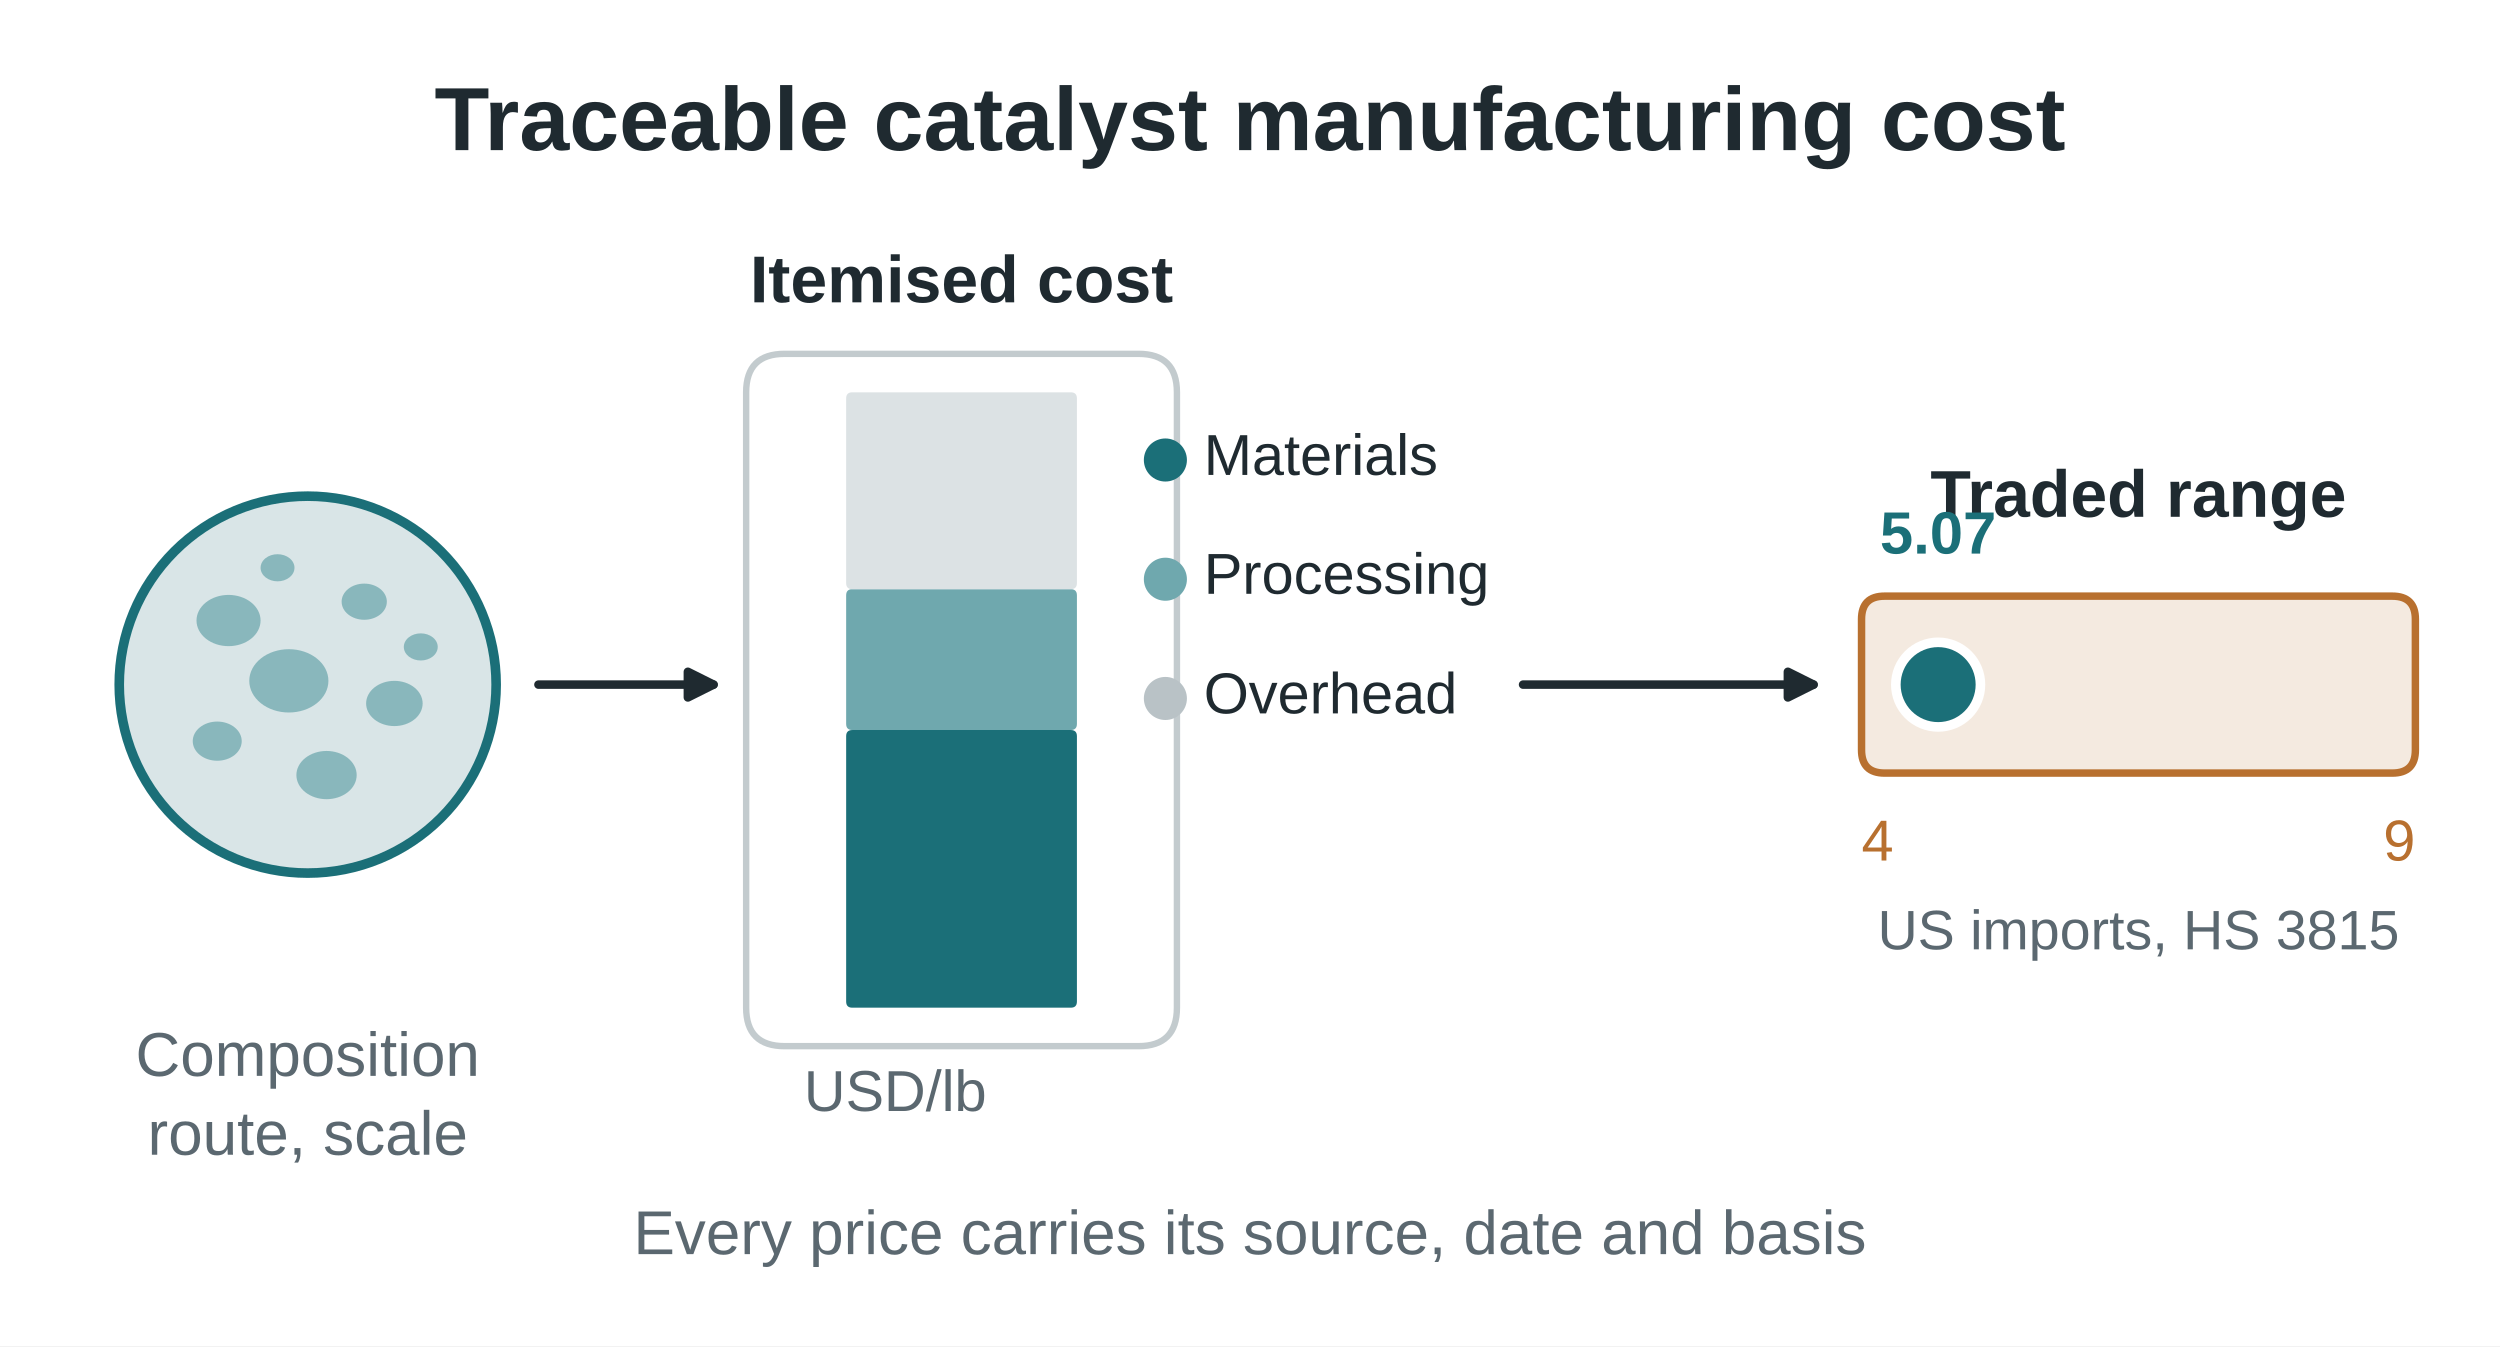
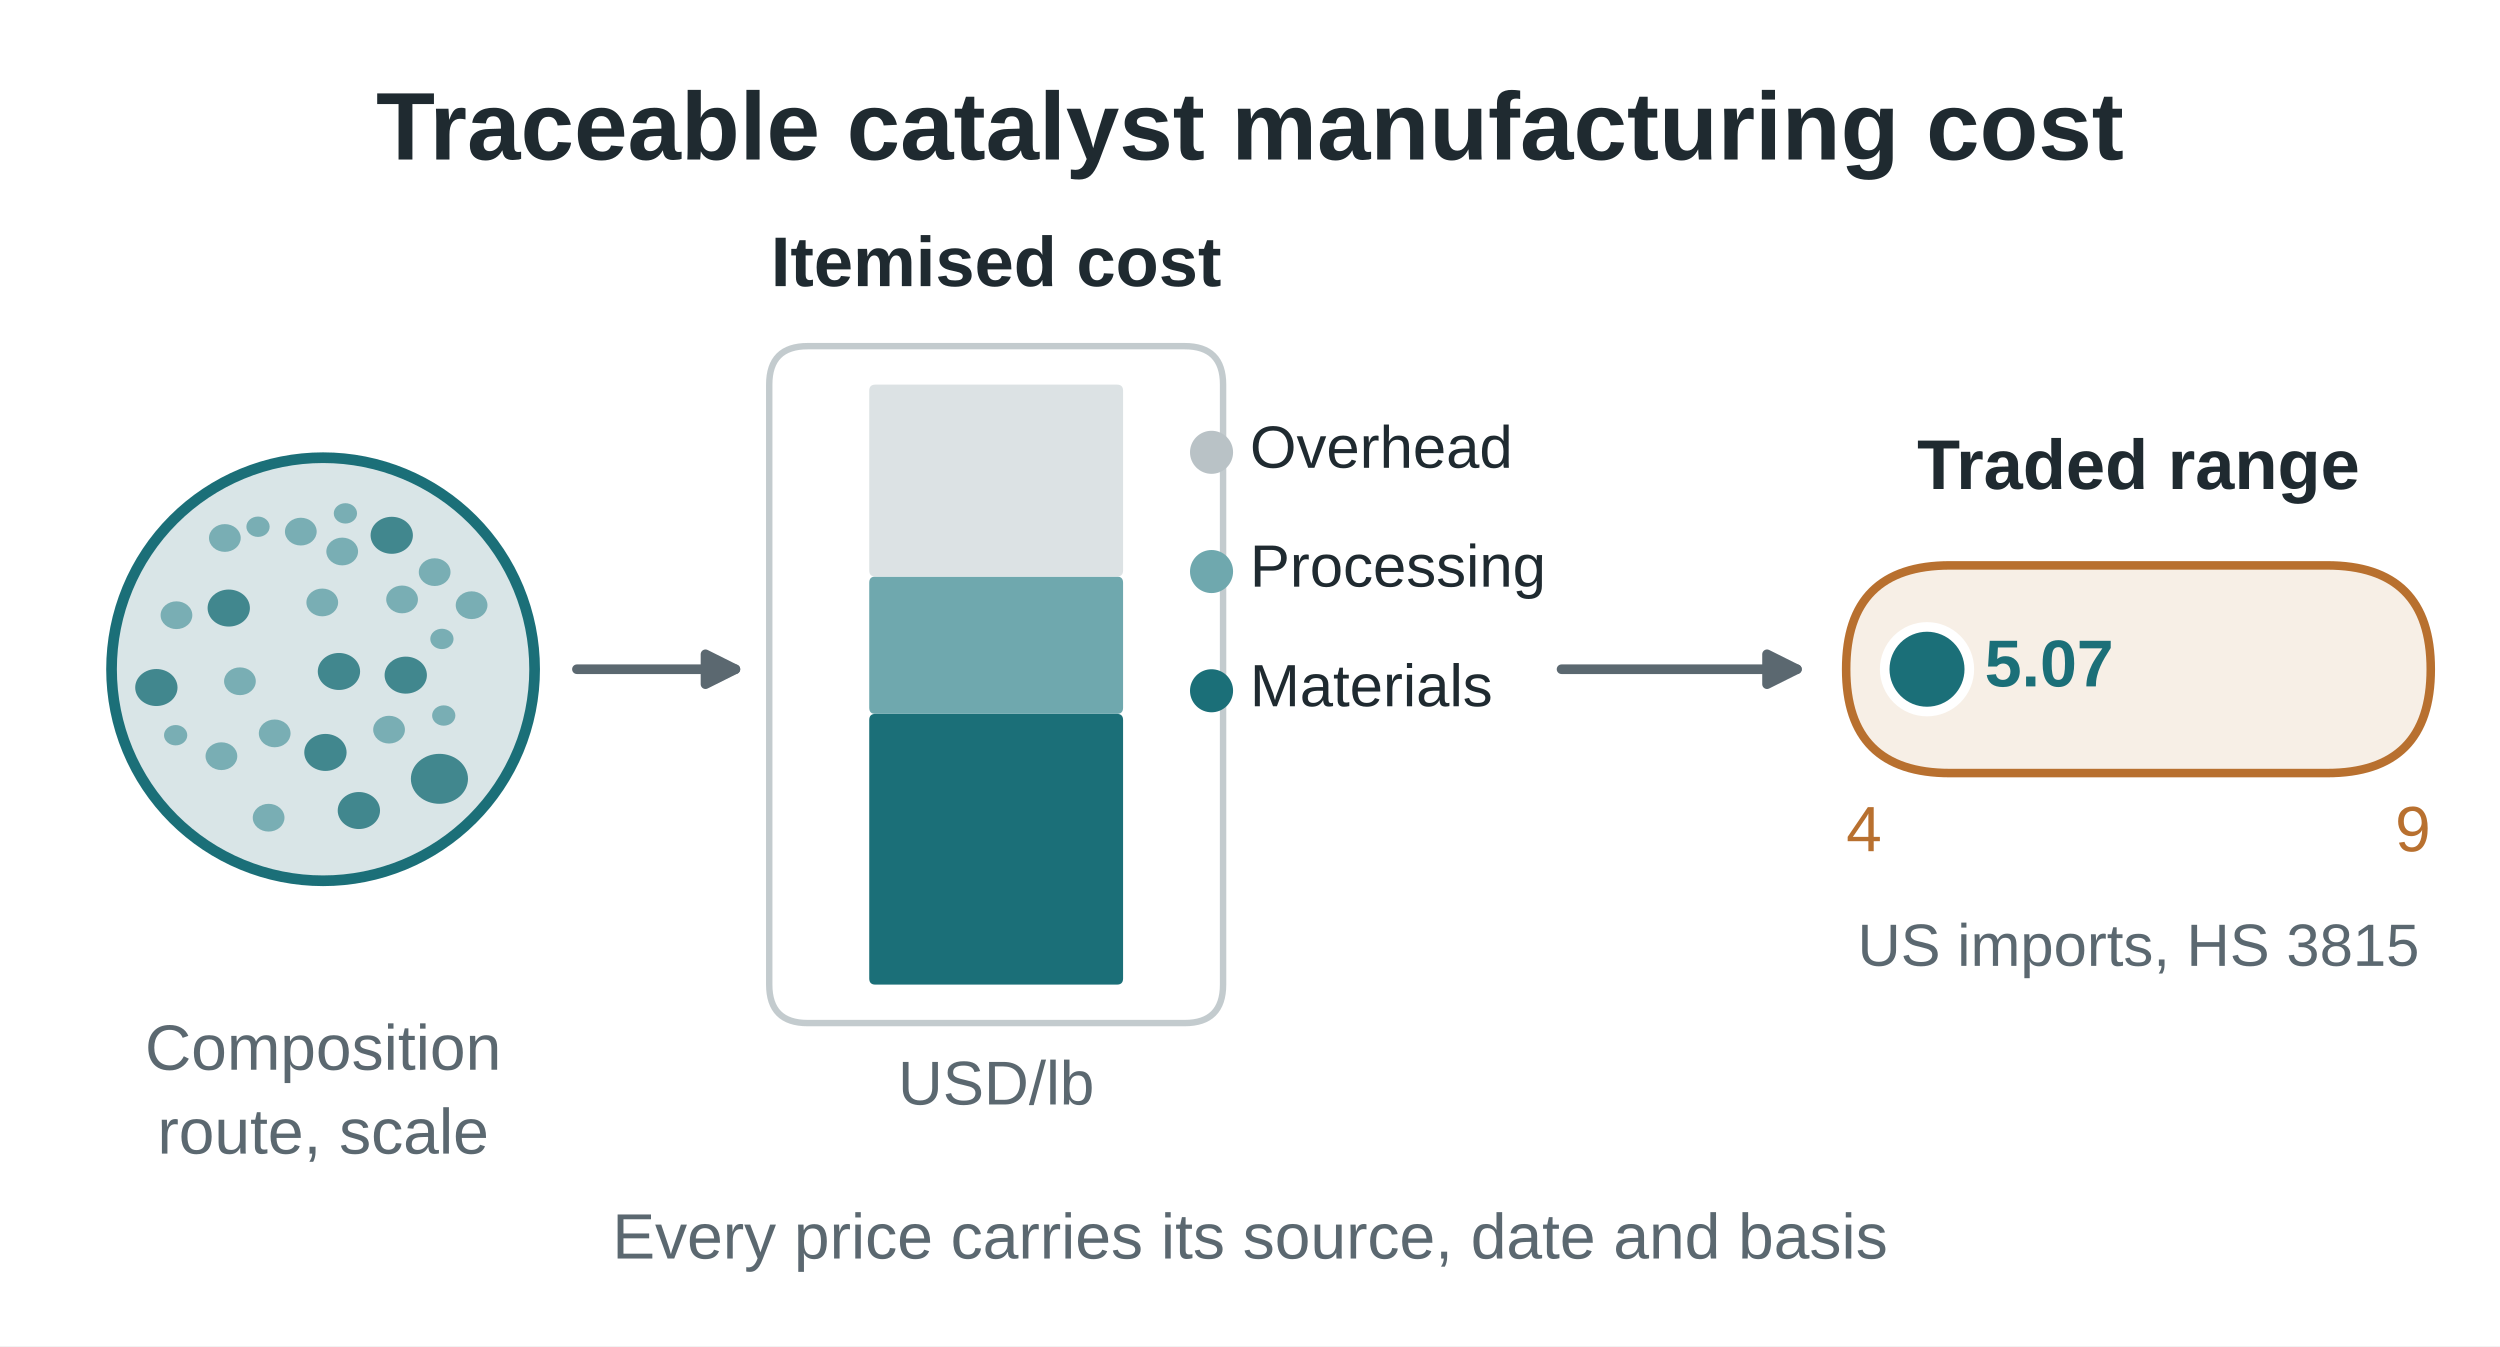
<svg xmlns="http://www.w3.org/2000/svg" width="234pt" height="126pt" viewBox="0 0 234 126" version="1.1">
  <defs>
    <style type="text/css">*{stroke-linejoin: round; stroke-linecap: butt}</style>
  </defs>
  <g id="figure_1">
    <g id="patch_1">
      <path d="M 0 126  L 234 126  L 234 0  L 0 0  z " style="fill: #ffffff" />
    </g>
    <g id="axes_1">
      <g id="patch_2">
-         <path d="M 73.44 97.92  L 106.56 97.92  Q 110.16 97.92 110.16 94.32  L 110.16 36.72  Q 110.16 33.12 106.56 33.12  L 73.44 33.12  Q 69.84 33.12 69.84 36.72  L 69.84 94.32  Q 69.84 97.92 73.44 97.92  z " clip-path="url(#pafa074ca18)" style="fill: #ffffff; stroke: #c3cbce; stroke-width: 0.6; stroke-linejoin: miter" />
+         <path d="M 75.6 95.76  L 110.88 95.76  Q 114.48 95.76 114.48 92.16  L 114.48 36  Q 114.48 32.4 110.88 32.4  L 75.6 32.4  Q 72 32.4 72 36  L 72 92.16  Q 72 95.76 75.6 95.76  z " clip-path="url(#pafa074ca18)" style="fill: #ffffff; stroke: #c3cbce; stroke-width: 0.6; stroke-linejoin: miter" />
      </g>
      <g id="patch_3">
-         <path d="M 79.776 94.32  L 100.224 94.32  Q 100.8 94.32 100.8 93.744  L 100.8 68.907  Q 100.8 68.331 100.224 68.331  L 79.776 68.331  Q 79.2 68.331 79.2 68.907  L 79.2 93.744  Q 79.2 94.32 79.776 94.32  z " clip-path="url(#pafa074ca18)" style="fill: #1b6f78" />
+         <path d="M 81.936 92.16  L 104.544 92.16  Q 105.12 92.16 105.12 91.584  L 105.12 67.396  Q 105.12 66.82 104.544 66.82  L 81.936 66.82  Q 81.36 66.82 81.36 67.396  L 81.36 91.584  Q 81.36 92.16 81.936 92.16  z " clip-path="url(#pafa074ca18)" style="fill: #1b6f78" />
      </g>
      <g id="patch_4">
-         <path d="M 79.776 68.331  L 100.224 68.331  Q 100.8 68.331 100.8 67.755  L 100.8 55.724  Q 100.8 55.148 100.224 55.148  L 79.776 55.148  Q 79.2 55.148 79.2 55.724  L 79.2 67.755  Q 79.2 68.331 79.776 68.331  z " clip-path="url(#pafa074ca18)" style="fill: #6fa8ae" />
+         <path d="M 81.936 66.82  L 104.544 66.82  Q 105.12 66.82 105.12 66.244  L 105.12 54.543  Q 105.12 53.967 104.544 53.967  L 81.936 53.967  Q 81.36 53.967 81.36 54.543  L 81.36 66.244  Q 81.36 66.82 81.936 66.82  z " clip-path="url(#pafa074ca18)" style="fill: #6fa8ae" />
      </g>
      <g id="patch_5">
-         <path d="M 79.776 55.148  L 100.224 55.148  Q 100.8 55.148 100.8 54.572  L 100.8 37.296  Q 100.8 36.72 100.224 36.72  L 79.776 36.72  Q 79.2 36.72 79.2 37.296  L 79.2 54.572  Q 79.2 55.148 79.776 55.148  z " clip-path="url(#pafa074ca18)" style="fill: #dce2e4" />
+         <path d="M 81.936 53.967  L 104.544 53.967  Q 105.12 53.967 105.12 53.391  L 105.12 36.576  Q 105.12 36 104.544 36  L 81.936 36  Q 81.36 36 81.36 36.576  L 81.36 53.391  Q 81.36 53.967 81.936 53.967  z " clip-path="url(#pafa074ca18)" style="fill: #dce2e4" />
      </g>
      <g id="patch_6">
-         <path d="M 109.08 45.072  C 109.615 45.072 110.127 44.86 110.506 44.482  C 110.884 44.103 111.096 43.591 111.096 43.056  C 111.096 42.521 110.884 42.009 110.506 41.63  C 110.127 41.252 109.615 41.04 109.08 41.04  C 108.545 41.04 108.033 41.252 107.654 41.63  C 107.276 42.009 107.064 42.521 107.064 43.056  C 107.064 43.591 107.276 44.103 107.654 44.482  C 108.033 44.86 108.545 45.072 109.08 45.072  z " clip-path="url(#pafa074ca18)" style="fill: #1b6f78" />
+         <path d="M 113.4 44.352  C 113.935 44.352 114.447 44.14 114.826 43.762  C 115.204 43.383 115.416 42.871 115.416 42.336  C 115.416 41.801 115.204 41.289 114.826 40.91  C 114.447 40.532 113.935 40.32 113.4 40.32  C 112.865 40.32 112.353 40.532 111.974 40.91  C 111.596 41.289 111.384 41.801 111.384 42.336  C 111.384 42.871 111.596 43.383 111.974 43.762  C 112.353 44.14 112.865 44.352 113.4 44.352  z " clip-path="url(#pafa074ca18)" style="fill: #b9c2c6" />
      </g>
      <g id="patch_7">
-         <path d="M 109.08 56.232  C 109.615 56.232 110.127 56.02 110.506 55.642  C 110.884 55.263 111.096 54.751 111.096 54.216  C 111.096 53.681 110.884 53.169 110.506 52.79  C 110.127 52.412 109.615 52.2 109.08 52.2  C 108.545 52.2 108.033 52.412 107.654 52.79  C 107.276 53.169 107.064 53.681 107.064 54.216  C 107.064 54.751 107.276 55.263 107.654 55.642  C 108.033 56.02 108.545 56.232 109.08 56.232  z " clip-path="url(#pafa074ca18)" style="fill: #6fa8ae" />
+         <path d="M 113.4 55.512  C 113.935 55.512 114.447 55.3 114.826 54.922  C 115.204 54.543 115.416 54.031 115.416 53.496  C 115.416 52.961 115.204 52.449 114.826 52.07  C 114.447 51.692 113.935 51.48 113.4 51.48  C 112.865 51.48 112.353 51.692 111.974 52.07  C 111.596 52.449 111.384 52.961 111.384 53.496  C 111.384 54.031 111.596 54.543 111.974 54.922  C 112.353 55.3 112.865 55.512 113.4 55.512  z " clip-path="url(#pafa074ca18)" style="fill: #6fa8ae" />
      </g>
      <g id="patch_8">
-         <path d="M 109.08 67.392  C 109.615 67.392 110.127 67.18 110.506 66.802  C 110.884 66.423 111.096 65.911 111.096 65.376  C 111.096 64.841 110.884 64.329 110.506 63.95  C 110.127 63.572 109.615 63.36 109.08 63.36  C 108.545 63.36 108.033 63.572 107.654 63.95  C 107.276 64.329 107.064 64.841 107.064 65.376  C 107.064 65.911 107.276 66.423 107.654 66.802  C 108.033 67.18 108.545 67.392 109.08 67.392  z " clip-path="url(#pafa074ca18)" style="fill: #b9c2c6" />
+         <path d="M 113.4 66.672  C 113.935 66.672 114.447 66.46 114.826 66.082  C 115.204 65.703 115.416 65.191 115.416 64.656  C 115.416 64.121 115.204 63.609 114.826 63.23  C 114.447 62.852 113.935 62.64 113.4 62.64  C 112.865 62.64 112.353 62.852 111.974 63.23  C 111.596 63.609 111.384 64.121 111.384 64.656  C 111.384 65.191 111.596 65.703 111.974 66.082  C 112.353 66.46 112.865 66.672 113.4 66.672  z " clip-path="url(#pafa074ca18)" style="fill: #1b6f78" />
      </g>
      <g id="patch_9">
-         <path d="M 176.4 72.36  L 223.92 72.36  Q 226.08 72.36 226.08 70.2  L 226.08 57.96  Q 226.08 55.8 223.92 55.8  L 176.4 55.8  Q 174.24 55.8 174.24 57.96  L 174.24 70.2  Q 174.24 72.36 176.4 72.36  z " clip-path="url(#pafa074ca18)" style="fill: #f4eae0; stroke: #b8702f; stroke-width: 0.7; stroke-linejoin: miter" />
+         <path d="M 182.52 72.36  L 217.8 72.36  Q 227.52 72.36 227.52 62.64  L 227.52 62.64  Q 227.52 52.92 217.8 52.92  L 182.52 52.92  Q 172.8 52.92 172.8 62.64  L 172.8 62.64  Q 172.8 72.36 182.52 72.36  z " clip-path="url(#pafa074ca18)" style="fill: #f7efe6; stroke: #b8702f; stroke-width: 0.8; stroke-linejoin: miter" />
      </g>
      <g id="patch_10">
-         <path d="M 50.4 64.08  Q 59.04 64.08 66.786 64.08  " clip-path="url(#pafa074ca18)" style="fill: none; stroke: #1f2a30; stroke-width: 0.8; stroke-linecap: round" />
-         <path d="M 64.386 62.88  L 66.786 64.08  L 64.386 65.28  z " clip-path="url(#pafa074ca18)" style="fill: #1f2a30; stroke: #1f2a30; stroke-width: 0.8; stroke-linecap: round" />
+         <path d="M 54 62.64  Q 61.92 62.64 68.834 62.64  " clip-path="url(#pafa074ca18)" style="fill: none; stroke: #5b6870; stroke-width: 0.9; stroke-linecap: round" />
+         <path d="M 66.034 61.24  L 68.834 62.64  L 66.034 64.04  z " clip-path="url(#pafa074ca18)" style="fill: #5b6870; stroke: #5b6870; stroke-width: 0.9; stroke-linecap: round" />
      </g>
      <g id="patch_11">
-         <path d="M 142.56 64.08  Q 156.6 64.08 169.746 64.08  " clip-path="url(#pafa074ca18)" style="fill: none; stroke: #1f2a30; stroke-width: 0.8; stroke-linecap: round" />
-         <path d="M 167.346 62.88  L 169.746 64.08  L 167.346 65.28  z " clip-path="url(#pafa074ca18)" style="fill: #1f2a30; stroke: #1f2a30; stroke-width: 0.8; stroke-linecap: round" />
+         <path d="M 146.16 62.64  Q 157.68 62.64 168.194 62.64  " clip-path="url(#pafa074ca18)" style="fill: none; stroke: #5b6870; stroke-width: 0.9; stroke-linecap: round" />
+         <path d="M 165.394 61.24  L 168.194 62.64  L 165.394 64.04  z " clip-path="url(#pafa074ca18)" style="fill: #5b6870; stroke: #5b6870; stroke-width: 0.9; stroke-linecap: round" />
      </g>
      <g id="patch_12">
-         <path d="M 28.8 81.72  C 33.478 81.72 37.965 79.861 41.273 76.553  C 44.581 73.245 46.44 68.758 46.44 64.08  C 46.44 59.402 44.581 54.915 41.273 51.607  C 37.965 48.299 33.478 46.44 28.8 46.44  C 24.122 46.44 19.635 48.299 16.327 51.607  C 13.019 54.915 11.16 59.402 11.16 64.08  C 11.16 68.758 13.019 73.245 16.327 76.553  C 19.635 79.861 24.122 81.72 28.8 81.72  z " clip-path="url(#pafa074ca18)" style="fill: #d9e5e7; stroke: #1b6f78; stroke-width: 0.9; stroke-linejoin: miter" />
+         <path d="M 30.24 82.44  C 35.491 82.44 40.528 80.354 44.241 76.641  C 47.954 72.928 50.04 67.891 50.04 62.64  C 50.04 57.389 47.954 52.352 44.241 48.639  C 40.528 44.926 35.491 42.84 30.24 42.84  C 24.989 42.84 19.952 44.926 16.239 48.639  C 12.526 52.352 10.44 57.389 10.44 62.64  C 10.44 67.891 12.526 72.928 16.239 76.641  C 19.952 80.354 24.989 82.44 30.24 82.44  z " clip-path="url(#pafa074ca18)" style="fill: #d9e5e7; stroke: #1b6f78; stroke-linejoin: miter" />
      </g>
      <g id="text_1">
-         <text style="font-weight: 700; font-size: 8.4px; font-family: 'Arial'; text-anchor: middle; fill: #1f2a30" x="117" y="14.053" transform="rotate(-0 117 14.0535)">Traceable catalyst manufacturing cost</text>
+         <text style="font-weight: 700; font-size: 9px; font-family: 'Arial'; text-anchor: middle; fill: #1f2a30" x="117" y="14.929" transform="rotate(-0 117 14.92875)">Traceable catalyst manufacturing cost</text>
      </g>
      <g id="patch_13">
-         <path d="M 21.391 60.481  C 22.186 60.481 22.949 60.229 23.512 59.779  C 24.074 59.329 24.39 58.719 24.39 58.082  C 24.39 57.446 24.074 56.836 23.512 56.386  C 22.949 55.936 22.186 55.683 21.391 55.683  C 20.596 55.683 19.833 55.936 19.271 56.386  C 18.708 56.836 18.392 57.446 18.392 58.082  C 18.392 58.719 18.708 59.329 19.271 59.779  C 19.833 60.229 20.596 60.481 21.391 60.481  z " clip-path="url(#pafa074ca18)" style="fill: #6fa8ae; opacity: 0.75" />
+         <path d="M 36.416 69.595  C 36.81 69.595 37.187 69.458 37.466 69.214  C 37.744 68.971 37.901 68.64 37.901 68.295  C 37.901 67.951 37.744 67.62 37.466 67.377  C 37.187 67.133 36.81 66.996 36.416 66.996  C 36.022 66.996 35.644 67.133 35.366 67.377  C 35.087 67.62 34.931 67.951 34.931 68.295  C 34.931 68.64 35.087 68.971 35.366 69.214  C 35.644 69.458 36.022 69.595 36.416 69.595  z " clip-path="url(#pafa074ca18)" style="fill: #6fa8ae; opacity: 0.9" />
      </g>
      <g id="patch_14">
-         <path d="M 34.092 58.012  C 34.653 58.012 35.192 57.833 35.589 57.516  C 35.986 57.198 36.209 56.768 36.209 56.318  C 36.209 55.869 35.986 55.439 35.589 55.121  C 35.192 54.803 34.653 54.625 34.092 54.625  C 33.531 54.625 32.992 54.803 32.595 55.121  C 32.198 55.439 31.975 55.869 31.975 56.318  C 31.975 56.768 32.198 57.198 32.595 57.516  C 32.992 57.833 33.531 58.012 34.092 58.012  z " clip-path="url(#pafa074ca18)" style="fill: #6fa8ae; opacity: 0.75" />
+         <path d="M 16.44 69.769  C 16.729 69.769 17.006 69.669 17.21 69.49  C 17.415 69.311 17.529 69.069 17.529 68.816  C 17.529 68.563 17.415 68.321 17.21 68.142  C 17.006 67.964 16.729 67.863 16.44 67.863  C 16.152 67.863 15.875 67.964 15.67 68.142  C 15.466 68.321 15.351 68.563 15.351 68.816  C 15.351 69.069 15.466 69.311 15.67 69.49  C 15.875 69.669 16.152 69.769 16.44 69.769  z " clip-path="url(#pafa074ca18)" style="fill: #6fa8ae; opacity: 0.9" />
      </g>
      <g id="patch_15">
-         <path d="M 27.036 66.691  C 28.018 66.691 28.961 66.378 29.655 65.823  C 30.35 65.267 30.74 64.513 30.74 63.727  C 30.74 62.941 30.35 62.187 29.655 61.632  C 28.961 61.076 28.018 60.764 27.036 60.764  C 26.054 60.764 25.111 61.076 24.417 61.632  C 23.722 62.187 23.332 62.941 23.332 63.727  C 23.332 64.513 23.722 65.267 24.417 65.823  C 25.111 66.378 26.054 66.691 27.036 66.691  z " clip-path="url(#pafa074ca18)" style="fill: #6fa8ae; opacity: 0.75" />
+         <path d="M 36.667 51.837  C 37.192 51.837 37.696 51.655 38.067 51.33  C 38.439 51.005 38.647 50.564 38.647 50.105  C 38.647 49.645 38.439 49.205 38.067 48.88  C 37.696 48.555 37.192 48.372 36.667 48.372  C 36.142 48.372 35.638 48.555 35.267 48.88  C 34.896 49.205 34.687 49.645 34.687 50.105  C 34.687 50.564 34.896 51.005 35.267 51.33  C 35.638 51.655 36.142 51.837 36.667 51.837  z " clip-path="url(#pafa074ca18)" style="fill: #1b6f78; opacity: 0.8" />
      </g>
      <g id="patch_16">
-         <path d="M 36.914 67.961  C 37.616 67.961 38.289 67.738 38.785 67.341  C 39.282 66.944 39.56 66.405 39.56 65.844  C 39.56 65.283 39.282 64.744 38.785 64.347  C 38.289 63.95 37.616 63.727 36.914 63.727  C 36.213 63.727 35.54 63.95 35.043 64.347  C 34.547 64.744 34.268 65.283 34.268 65.844  C 34.268 66.405 34.547 66.944 35.043 67.341  C 35.54 67.738 36.213 67.961 36.914 67.961  z " clip-path="url(#pafa074ca18)" style="fill: #6fa8ae; opacity: 0.75" />
+         <path d="M 25.143 77.836  C 25.537 77.836 25.915 77.699 26.193 77.456  C 26.472 77.212 26.628 76.882 26.628 76.537  C 26.628 76.192 26.472 75.862 26.193 75.618  C 25.915 75.375 25.537 75.238 25.143 75.238  C 24.749 75.238 24.372 75.375 24.093 75.618  C 23.815 75.862 23.658 76.192 23.658 76.537  C 23.658 76.882 23.815 77.212 24.093 77.456  C 24.372 77.699 24.749 77.836 25.143 77.836  z " clip-path="url(#pafa074ca18)" style="fill: #6fa8ae; opacity: 0.9" />
      </g>
      <g id="patch_17">
-         <path d="M 20.333 71.207  C 20.941 71.207 21.524 71.013 21.954 70.669  C 22.384 70.325 22.626 69.859 22.626 69.372  C 22.626 68.885 22.384 68.419 21.954 68.075  C 21.524 67.731 20.941 67.537 20.333 67.537  C 19.725 67.537 19.141 67.731 18.711 68.075  C 18.281 68.419 18.04 68.885 18.04 69.372  C 18.04 69.859 18.281 70.325 18.711 70.669  C 19.141 71.013 19.725 71.207 20.333 71.207  z " clip-path="url(#pafa074ca18)" style="fill: #6fa8ae; opacity: 0.75" />
+         <path d="M 14.635 66.085  C 15.16 66.085 15.664 65.902 16.035 65.577  C 16.406 65.252 16.615 64.812 16.615 64.352  C 16.615 63.893 16.406 63.452 16.035 63.127  C 15.664 62.802 15.16 62.62 14.635 62.62  C 14.11 62.62 13.606 62.802 13.235 63.127  C 12.863 63.452 12.655 63.893 12.655 64.352  C 12.655 64.812 12.863 65.252 13.235 65.577  C 13.606 65.902 14.11 66.085 14.635 66.085  z " clip-path="url(#pafa074ca18)" style="fill: #1b6f78; opacity: 0.8" />
      </g>
      <g id="patch_18">
-         <path d="M 30.564 74.805  C 31.313 74.805 32.03 74.567 32.56 74.144  C 33.089 73.72 33.386 73.146 33.386 72.547  C 33.386 71.948 33.089 71.374 32.56 70.951  C 32.03 70.527 31.313 70.289 30.564 70.289  C 29.815 70.289 29.098 70.527 28.568 70.951  C 28.039 71.374 27.742 71.948 27.742 72.547  C 27.742 73.146 28.039 73.72 28.568 74.144  C 29.098 74.567 29.815 74.805 30.564 74.805  z " clip-path="url(#pafa074ca18)" style="fill: #6fa8ae; opacity: 0.75" />
+         <path d="M 30.164 57.688  C 30.558 57.688 30.936 57.551 31.214 57.307  C 31.493 57.063 31.649 56.733 31.649 56.388  C 31.649 56.044 31.493 55.713 31.214 55.469  C 30.936 55.226 30.558 55.089 30.164 55.089  C 29.77 55.089 29.392 55.226 29.114 55.469  C 28.836 55.713 28.679 56.044 28.679 56.388  C 28.679 56.733 28.836 57.063 29.114 57.307  C 29.392 57.551 29.77 57.688 30.164 57.688  z " clip-path="url(#pafa074ca18)" style="fill: #6fa8ae; opacity: 0.9" />
      </g>
      <g id="patch_19">
-         <path d="M 25.978 54.413  C 26.399 54.413 26.802 54.279 27.1 54.041  C 27.398 53.803 27.565 53.48 27.565 53.143  C 27.565 52.806 27.398 52.483 27.1 52.245  C 26.802 52.007 26.399 51.873 25.978 51.873  C 25.557 51.873 25.153 52.007 24.855 52.245  C 24.557 52.483 24.39 52.806 24.39 53.143  C 24.39 53.48 24.557 53.803 24.855 54.041  C 25.153 54.279 25.557 54.413 25.978 54.413  z " clip-path="url(#pafa074ca18)" style="fill: #6fa8ae; opacity: 0.75" />
+         <path d="M 37.634 57.406  C 38.028 57.406 38.405 57.269 38.684 57.025  C 38.962 56.781 39.119 56.451 39.119 56.106  C 39.119 55.762 38.962 55.431 38.684 55.187  C 38.405 54.944 38.028 54.807 37.634 54.807  C 37.24 54.807 36.862 54.944 36.584 55.187  C 36.305 55.431 36.149 55.762 36.149 56.106  C 36.149 56.451 36.305 56.781 36.584 57.025  C 36.862 57.269 37.24 57.406 37.634 57.406  z " clip-path="url(#pafa074ca18)" style="fill: #6fa8ae; opacity: 0.9" />
      </g>
      <g id="patch_20">
-         <path d="M 39.384 61.822  C 39.805 61.822 40.209 61.688 40.507 61.45  C 40.804 61.212 40.972 60.889 40.972 60.552  C 40.972 60.215 40.804 59.892 40.507 59.654  C 40.209 59.416 39.805 59.282 39.384 59.282  C 38.963 59.282 38.559 59.416 38.261 59.654  C 37.964 59.892 37.796 60.215 37.796 60.552  C 37.796 60.889 37.964 61.212 38.261 61.45  C 38.559 61.688 38.963 61.822 39.384 61.822  z " clip-path="url(#pafa074ca18)" style="fill: #6fa8ae; opacity: 0.75" />
+         <path d="M 33.59 77.598  C 34.115 77.598 34.619 77.416 34.99 77.091  C 35.361 76.766 35.57 76.325 35.57 75.866  C 35.57 75.406 35.361 74.966 34.99 74.641  C 34.619 74.316 34.115 74.133 33.59 74.133  C 33.065 74.133 32.561 74.316 32.19 74.641  C 31.819 74.966 31.61 75.406 31.61 75.866  C 31.61 76.325 31.819 76.766 32.19 77.091  C 32.561 77.416 33.065 77.598 33.59 77.598  z " clip-path="url(#pafa074ca18)" style="fill: #1b6f78; opacity: 0.8" />
+       </g>
+       <g id="patch_21">
+         <path d="M 20.724 72.079  C 21.117 72.079 21.495 71.942 21.774 71.698  C 22.052 71.454 22.209 71.124 22.209 70.779  C 22.209 70.435 22.052 70.104 21.774 69.86  C 21.495 69.617 21.117 69.48 20.724 69.48  C 20.33 69.48 19.952 69.617 19.674 69.86  C 19.395 70.104 19.239 70.435 19.239 70.779  C 19.239 71.124 19.395 71.454 19.674 71.698  C 19.952 71.942 20.33 72.079 20.724 72.079  z " clip-path="url(#pafa074ca18)" style="fill: #6fa8ae; opacity: 0.9" />
+       </g>
+       <g id="patch_22">
+         <path d="M 16.517 58.884  C 16.911 58.884 17.289 58.747 17.567 58.503  C 17.846 58.26 18.002 57.929 18.002 57.584  C 18.002 57.24 17.846 56.909 17.567 56.666  C 17.289 56.422 16.911 56.285 16.517 56.285  C 16.123 56.285 15.746 56.422 15.467 56.666  C 15.189 56.909 15.032 57.24 15.032 57.584  C 15.032 57.929 15.189 58.26 15.467 58.503  C 15.746 58.747 16.123 58.884 16.517 58.884  z " clip-path="url(#pafa074ca18)" style="fill: #6fa8ae; opacity: 0.9" />
+       </g>
+       <g id="patch_23">
+         <path d="M 31.725 64.582  C 32.25 64.582 32.754 64.399 33.125 64.074  C 33.497 63.749 33.705 63.308 33.705 62.849  C 33.705 62.39 33.497 61.949 33.125 61.624  C 32.754 61.299 32.25 61.117 31.725 61.117  C 31.2 61.117 30.697 61.299 30.325 61.624  C 29.954 61.949 29.745 62.39 29.745 62.849  C 29.745 63.308 29.954 63.749 30.325 64.074  C 30.697 64.399 31.2 64.582 31.725 64.582  z " clip-path="url(#pafa074ca18)" style="fill: #1b6f78; opacity: 0.8" />
+       </g>
+       <g id="patch_24">
+         <path d="M 37.978 64.925  C 38.504 64.925 39.007 64.742 39.379 64.417  C 39.75 64.093 39.958 63.652 39.958 63.192  C 39.958 62.733 39.75 62.292 39.379 61.967  C 39.007 61.642 38.504 61.46 37.978 61.46  C 37.453 61.46 36.95 61.642 36.578 61.967  C 36.207 62.292 35.998 62.733 35.998 63.192  C 35.998 63.652 36.207 64.093 36.578 64.417  C 36.95 64.742 37.453 64.925 37.978 64.925  z " clip-path="url(#pafa074ca18)" style="fill: #1b6f78; opacity: 0.8" />
+       </g>
+       <g id="patch_25">
+         <path d="M 44.141 57.947  C 44.535 57.947 44.913 57.81 45.191 57.566  C 45.47 57.323 45.626 56.992 45.626 56.648  C 45.626 56.303 45.47 55.972 45.191 55.729  C 44.913 55.485 44.535 55.348 44.141 55.348  C 43.747 55.348 43.37 55.485 43.091 55.729  C 42.813 55.972 42.656 56.303 42.656 56.648  C 42.656 56.992 42.813 57.323 43.091 57.566  C 43.37 57.81 43.747 57.947 44.141 57.947  z " clip-path="url(#pafa074ca18)" style="fill: #6fa8ae; opacity: 0.9" />
+       </g>
+       <g id="patch_26">
+         <path d="M 30.46 72.16  C 30.985 72.16 31.488 71.978 31.86 71.653  C 32.231 71.328 32.44 70.887 32.44 70.428  C 32.44 69.968 32.231 69.528 31.86 69.203  C 31.488 68.878 30.985 68.695 30.46 68.695  C 29.935 68.695 29.431 68.878 29.06 69.203  C 28.688 69.528 28.48 69.968 28.48 70.428  C 28.48 70.887 28.688 71.328 29.06 71.653  C 29.431 71.978 29.935 72.16 30.46 72.16  z " clip-path="url(#pafa074ca18)" style="fill: #1b6f78; opacity: 0.8" />
+       </g>
+       <g id="patch_27">
+         <path d="M 41.131 75.237  C 41.839 75.237 42.519 74.991 43.021 74.552  C 43.522 74.113 43.804 73.518 43.804 72.898  C 43.804 72.278 43.522 71.683 43.021 71.244  C 42.519 70.806 41.839 70.559 41.131 70.559  C 40.422 70.559 39.742 70.806 39.24 71.244  C 38.739 71.683 38.458 72.278 38.458 72.898  C 38.458 73.518 38.739 74.113 39.24 74.552  C 39.742 74.991 40.422 75.237 41.131 75.237  z " clip-path="url(#pafa074ca18)" style="fill: #1b6f78; opacity: 0.8" />
+       </g>
+       <g id="patch_28">
+         <path d="M 22.458 65.066  C 22.852 65.066 23.229 64.929 23.508 64.685  C 23.786 64.442 23.943 64.111 23.943 63.767  C 23.943 63.422 23.786 63.091 23.508 62.848  C 23.229 62.604 22.852 62.467 22.458 62.467  C 22.064 62.467 21.686 62.604 21.408 62.848  C 21.129 63.091 20.973 63.422 20.973 63.767  C 20.973 64.111 21.129 64.442 21.408 64.685  C 21.686 64.929 22.064 65.066 22.458 65.066  z " clip-path="url(#pafa074ca18)" style="fill: #6fa8ae; opacity: 0.9" />
+       </g>
+       <g id="patch_29">
+         <path d="M 41.534 67.926  C 41.823 67.926 42.1 67.826 42.304 67.647  C 42.508 67.469 42.623 67.226 42.623 66.974  C 42.623 66.721 42.508 66.478 42.304 66.3  C 42.1 66.121 41.823 66.021 41.534 66.021  C 41.245 66.021 40.968 66.121 40.764 66.3  C 40.56 66.478 40.445 66.721 40.445 66.974  C 40.445 67.226 40.56 67.469 40.764 67.647  C 40.968 67.826 41.245 67.926 41.534 67.926  z " clip-path="url(#pafa074ca18)" style="fill: #6fa8ae; opacity: 0.9" />
+       </g>
+       <g id="patch_30">
+         <path d="M 25.711 69.945  C 26.105 69.945 26.483 69.808 26.761 69.564  C 27.04 69.32 27.196 68.99 27.196 68.645  C 27.196 68.301 27.04 67.97 26.761 67.726  C 26.483 67.483 26.105 67.346 25.711 67.346  C 25.317 67.346 24.939 67.483 24.661 67.726  C 24.383 67.97 24.226 68.301 24.226 68.645  C 24.226 68.99 24.383 69.32 24.661 69.564  C 24.939 69.808 25.317 69.945 25.711 69.945  z " clip-path="url(#pafa074ca18)" style="fill: #6fa8ae; opacity: 0.9" />
+       </g>
+       <g id="patch_31">
+         <path d="M 21.047 51.655  C 21.441 51.655 21.819 51.518 22.098 51.274  C 22.376 51.031 22.532 50.7 22.532 50.356  C 22.532 50.011 22.376 49.68 22.098 49.437  C 21.819 49.193 21.441 49.056 21.047 49.056  C 20.654 49.056 20.276 49.193 19.997 49.437  C 19.719 49.68 19.562 50.011 19.562 50.356  C 19.562 50.7 19.719 51.031 19.997 51.274  C 20.276 51.518 20.654 51.655 21.047 51.655  z " clip-path="url(#pafa074ca18)" style="fill: #6fa8ae; opacity: 0.9" />
+       </g>
+       <g id="patch_32">
+         <path d="M 41.363 60.756  C 41.652 60.756 41.929 60.656 42.133 60.477  C 42.337 60.298 42.452 60.056 42.452 59.803  C 42.452 59.55 42.337 59.308 42.133 59.129  C 41.929 58.951 41.652 58.85 41.363 58.85  C 41.074 58.85 40.797 58.951 40.593 59.129  C 40.389 59.308 40.274 59.55 40.274 59.803  C 40.274 60.056 40.389 60.298 40.593 60.477  C 40.797 60.656 41.074 60.756 41.363 60.756  z " clip-path="url(#pafa074ca18)" style="fill: #6fa8ae; opacity: 0.9" />
+       </g>
+       <g id="patch_33">
+         <path d="M 32.03 52.92  C 32.423 52.92 32.801 52.783 33.08 52.539  C 33.358 52.295 33.515 51.965 33.515 51.62  C 33.515 51.276 33.358 50.945 33.08 50.701  C 32.801 50.458 32.423 50.321 32.03 50.321  C 31.636 50.321 31.258 50.458 30.98 50.701  C 30.701 50.945 30.545 51.276 30.545 51.62  C 30.545 51.965 30.701 52.295 30.98 52.539  C 31.258 52.783 31.636 52.92 32.03 52.92  z " clip-path="url(#pafa074ca18)" style="fill: #6fa8ae; opacity: 0.9" />
+       </g>
+       <g id="patch_34">
+         <path d="M 28.156 51.059  C 28.55 51.059 28.928 50.922 29.206 50.678  C 29.485 50.435 29.641 50.104 29.641 49.759  C 29.641 49.415 29.485 49.084 29.206 48.841  C 28.928 48.597 28.55 48.46 28.156 48.46  C 27.762 48.46 27.385 48.597 27.106 48.841  C 26.828 49.084 26.671 49.415 26.671 49.759  C 26.671 50.104 26.828 50.435 27.106 50.678  C 27.385 50.922 27.762 51.059 28.156 51.059  z " clip-path="url(#pafa074ca18)" style="fill: #6fa8ae; opacity: 0.9" />
+       </g>
+       <g id="patch_35">
+         <path d="M 24.15 50.256  C 24.439 50.256 24.716 50.155 24.92 49.977  C 25.124 49.798 25.239 49.556 25.239 49.303  C 25.239 49.05 25.124 48.808 24.92 48.629  C 24.716 48.45 24.439 48.35 24.15 48.35  C 23.861 48.35 23.584 48.45 23.38 48.629  C 23.176 48.808 23.061 49.05 23.061 49.303  C 23.061 49.556 23.176 49.798 23.38 49.977  C 23.584 50.155 23.861 50.256 24.15 50.256  z " clip-path="url(#pafa074ca18)" style="fill: #6fa8ae; opacity: 0.9" />
+       </g>
+       <g id="patch_36">
+         <path d="M 40.684 54.851  C 41.078 54.851 41.456 54.714 41.734 54.471  C 42.013 54.227 42.169 53.897 42.169 53.552  C 42.169 53.207 42.013 52.877 41.734 52.633  C 41.456 52.39 41.078 52.253 40.684 52.253  C 40.291 52.253 39.913 52.39 39.634 52.633  C 39.356 52.877 39.199 53.207 39.199 53.552  C 39.199 53.897 39.356 54.227 39.634 54.471  C 39.913 54.714 40.291 54.851 40.684 54.851  z " clip-path="url(#pafa074ca18)" style="fill: #6fa8ae; opacity: 0.9" />
+       </g>
+       <g id="patch_37">
+         <path d="M 21.411 58.647  C 21.936 58.647 22.44 58.465 22.811 58.14  C 23.183 57.815 23.391 57.374 23.391 56.915  C 23.391 56.455 23.183 56.014 22.811 55.689  C 22.44 55.365 21.936 55.182 21.411 55.182  C 20.886 55.182 20.382 55.365 20.011 55.689  C 19.64 56.014 19.431 56.455 19.431 56.915  C 19.431 57.374 19.64 57.815 20.011 58.14  C 20.382 58.465 20.886 58.647 21.411 58.647  z " clip-path="url(#pafa074ca18)" style="fill: #1b6f78; opacity: 0.8" />
+       </g>
+       <g id="patch_38">
+         <path d="M 32.33 49.005  C 32.619 49.005 32.896 48.905 33.1 48.726  C 33.305 48.547 33.419 48.305 33.419 48.052  C 33.419 47.8 33.305 47.557 33.1 47.378  C 32.896 47.2 32.619 47.099 32.33 47.099  C 32.041 47.099 31.764 47.2 31.56 47.378  C 31.356 47.557 31.241 47.8 31.241 48.052  C 31.241 48.305 31.356 48.547 31.56 48.726  C 31.764 48.905 32.041 49.005 32.33 49.005  z " clip-path="url(#pafa074ca18)" style="fill: #6fa8ae; opacity: 0.9" />
      </g>
      <g id="text_2">
-         <text style="font-size: 5.8px; font-family: 'Arial'; fill: #5b6870" transform="translate(12.68234 100.7022)">Composition</text>
-         <text style="font-size: 5.8px; font-family: 'Arial'; fill: #5b6870" transform="translate(13.80972 108.0823)">route, scale</text>
+         <text style="font-size: 6px; font-family: 'Arial'; fill: #5b6870" transform="translate(13.56656 100.1278)">Composition</text>
+         <text style="font-size: 6px; font-family: 'Arial'; fill: #5b6870" transform="translate(14.73281 107.9771)">route, scale</text>
      </g>
      <g id="text_3">
-         <text style="font-size: 5.4px; font-family: 'Arial'; text-anchor: start; fill: #1f2a30" x="112.68" y="44.452" transform="rotate(-0 112.68 44.45198)">Materials</text>
+         <text style="font-size: 5.6px; font-family: 'Arial'; text-anchor: start; fill: #1f2a30" x="117" y="43.784" transform="rotate(-0 117 43.78369)">Overhead</text>
      </g>
      <g id="text_4">
-         <text style="font-size: 5.4px; font-family: 'Arial'; text-anchor: start; fill: #1f2a30" x="112.68" y="55.58" transform="rotate(-0 112.68 55.58034)">Processing</text>
+         <text style="font-size: 5.6px; font-family: 'Arial'; text-anchor: start; fill: #1f2a30" x="117" y="54.911" transform="rotate(-0 117 54.91087)">Processing</text>
      </g>
      <g id="text_5">
-         <text style="font-size: 5.4px; font-family: 'Arial'; text-anchor: start; fill: #1f2a30" x="112.68" y="66.772" transform="rotate(-0 112.68 66.77198)">Overhead</text>
+         <text style="font-size: 5.6px; font-family: 'Arial'; text-anchor: start; fill: #1f2a30" x="117" y="66.104" transform="rotate(-0 117 66.10369)">Materials</text>
      </g>
      <g id="text_6">
-         <text style="font-weight: 700; font-size: 6.2px; font-family: 'Arial'; text-anchor: middle; fill: #1f2a30" x="90" y="28.296" transform="rotate(-0 90 28.29647)">Itemised cost</text>
+         <text style="font-weight: 700; font-size: 6.6px; font-family: 'Arial'; text-anchor: middle; fill: #1f2a30" x="93.24" y="26.778" transform="rotate(-0 93.24 26.77753)">Itemised cost</text>
      </g>
      <g id="text_7">
-         <text style="font-size: 5.4px; font-family: 'Arial'; text-anchor: start; fill: #5b6870" x="75.24" y="103.996" transform="rotate(-0 75.24 103.996)">USD/lb</text>
+         <text style="font-size: 5.8px; font-family: 'Arial'; text-anchor: middle; fill: #5b6870" x="93.24" y="103.379" transform="rotate(-0 93.24 103.3794)">USD/lb</text>
      </g>
      <g id="text_8">
-         <text style="font-weight: 700; font-size: 6.2px; font-family: 'Arial'; text-anchor: middle; fill: #1f2a30" x="200.16" y="48.375" transform="rotate(-0 200.16 48.37509)">Traded range</text>
+         <text style="font-weight: 700; font-size: 6.6px; font-family: 'Arial'; text-anchor: middle; fill: #1f2a30" x="200.16" y="45.771" transform="rotate(-0 200.16 45.77091)">Traded range</text>
      </g>
      <g id="text_9">
-         <text style="font-size: 5.4px; font-family: 'Arial'; text-anchor: start; fill: #b8702f" x="174.24" y="80.545" transform="rotate(-0 174.24 80.54522)">4</text>
+         <text style="font-size: 6px; font-family: 'Arial'; text-anchor: start; fill: #b8702f" x="172.8" y="79.671" transform="rotate(-0 172.8 79.67109)">4</text>
      </g>
      <g id="text_10">
-         <text style="font-size: 5.4px; font-family: 'Arial'; text-anchor: end; fill: #b8702f" x="226.08" y="80.545" transform="rotate(-0 226.08 80.54522)">9</text>
+         <text style="font-size: 6px; font-family: 'Arial'; text-anchor: end; fill: #b8702f" x="227.52" y="79.671" transform="rotate(-0 227.52 79.67109)">9</text>
      </g>
      <g id="text_11">
-         <text style="font-weight: 700; font-size: 5.6px; font-family: 'Arial'; text-anchor: middle; fill: #1b6f78" x="181.41" y="51.815" transform="rotate(-0 181.41 51.81488)">5.07</text>
+         <text style="font-weight: 700; font-size: 6.2px; font-family: 'Arial'; text-anchor: start; fill: #1b6f78" x="185.768" y="64.247" transform="rotate(-0 185.7683 64.24716)">5.07</text>
      </g>
      <g id="text_12">
-         <text style="font-size: 5.2px; font-family: 'Arial'; text-anchor: middle; fill: #5b6870" x="200.16" y="88.856" transform="rotate(-0 200.16 88.85597)">US imports, HS 3815</text>
+         <text style="font-size: 5.6px; font-family: 'Arial'; text-anchor: middle; fill: #5b6870" x="200.16" y="90.402" transform="rotate(-0 200.16 90.40181)">US imports, HS 3815</text>
      </g>
      <g id="text_13">
-         <text style="font-size: 5.8px; font-family: 'Arial'; text-anchor: middle; fill: #5b6870" x="117" y="117.385" transform="rotate(-0 117 117.3854)">Every price carries its source, date and basis</text>
+         <text style="font-size: 6px; font-family: 'Arial'; text-anchor: middle; fill: #5b6870" x="117" y="117.796" transform="rotate(-0 117 117.7959)">Every price carries its source, date and basis</text>
      </g>
-       <g id="patch_21">
-         <path d="M 181.41 68.04  C 182.46 68.04 183.468 67.623 184.21 66.88  C 184.953 66.138 185.37 65.13 185.37 64.08  C 185.37 63.03 184.953 62.022 184.21 61.28  C 183.468 60.537 182.46 60.12 181.41 60.12  C 180.36 60.12 179.352 60.537 178.61 61.28  C 177.867 62.022 177.45 63.03 177.45 64.08  C 177.45 65.13 177.867 66.138 178.61 66.88  C 179.352 67.623 180.36 68.04 181.41 68.04  z " clip-path="url(#pafa074ca18)" style="fill: #1b6f78; stroke: #ffffff; stroke-width: 0.9; stroke-linejoin: miter" />
+       <g id="patch_39">
+         <path d="M 180.368 66.6  C 181.419 66.6 182.426 66.183 183.168 65.44  C 183.911 64.698 184.328 63.69 184.328 62.64  C 184.328 61.59 183.911 60.582 183.168 59.84  C 182.426 59.097 181.419 58.68 180.368 58.68  C 179.318 58.68 178.311 59.097 177.568 59.84  C 176.826 60.582 176.408 61.59 176.408 62.64  C 176.408 63.69 176.826 64.698 177.568 65.44  C 178.311 66.183 179.318 66.6 180.368 66.6  z " clip-path="url(#pafa074ca18)" style="fill: #1b6f78; stroke: #ffffff; stroke-width: 0.9; stroke-linejoin: miter" />
      </g>
    </g>
  </g>
  <defs>
    <clipPath id="pafa074ca18">
      <rect x="0" y="0" width="234" height="126" />
    </clipPath>
  </defs>
</svg>
